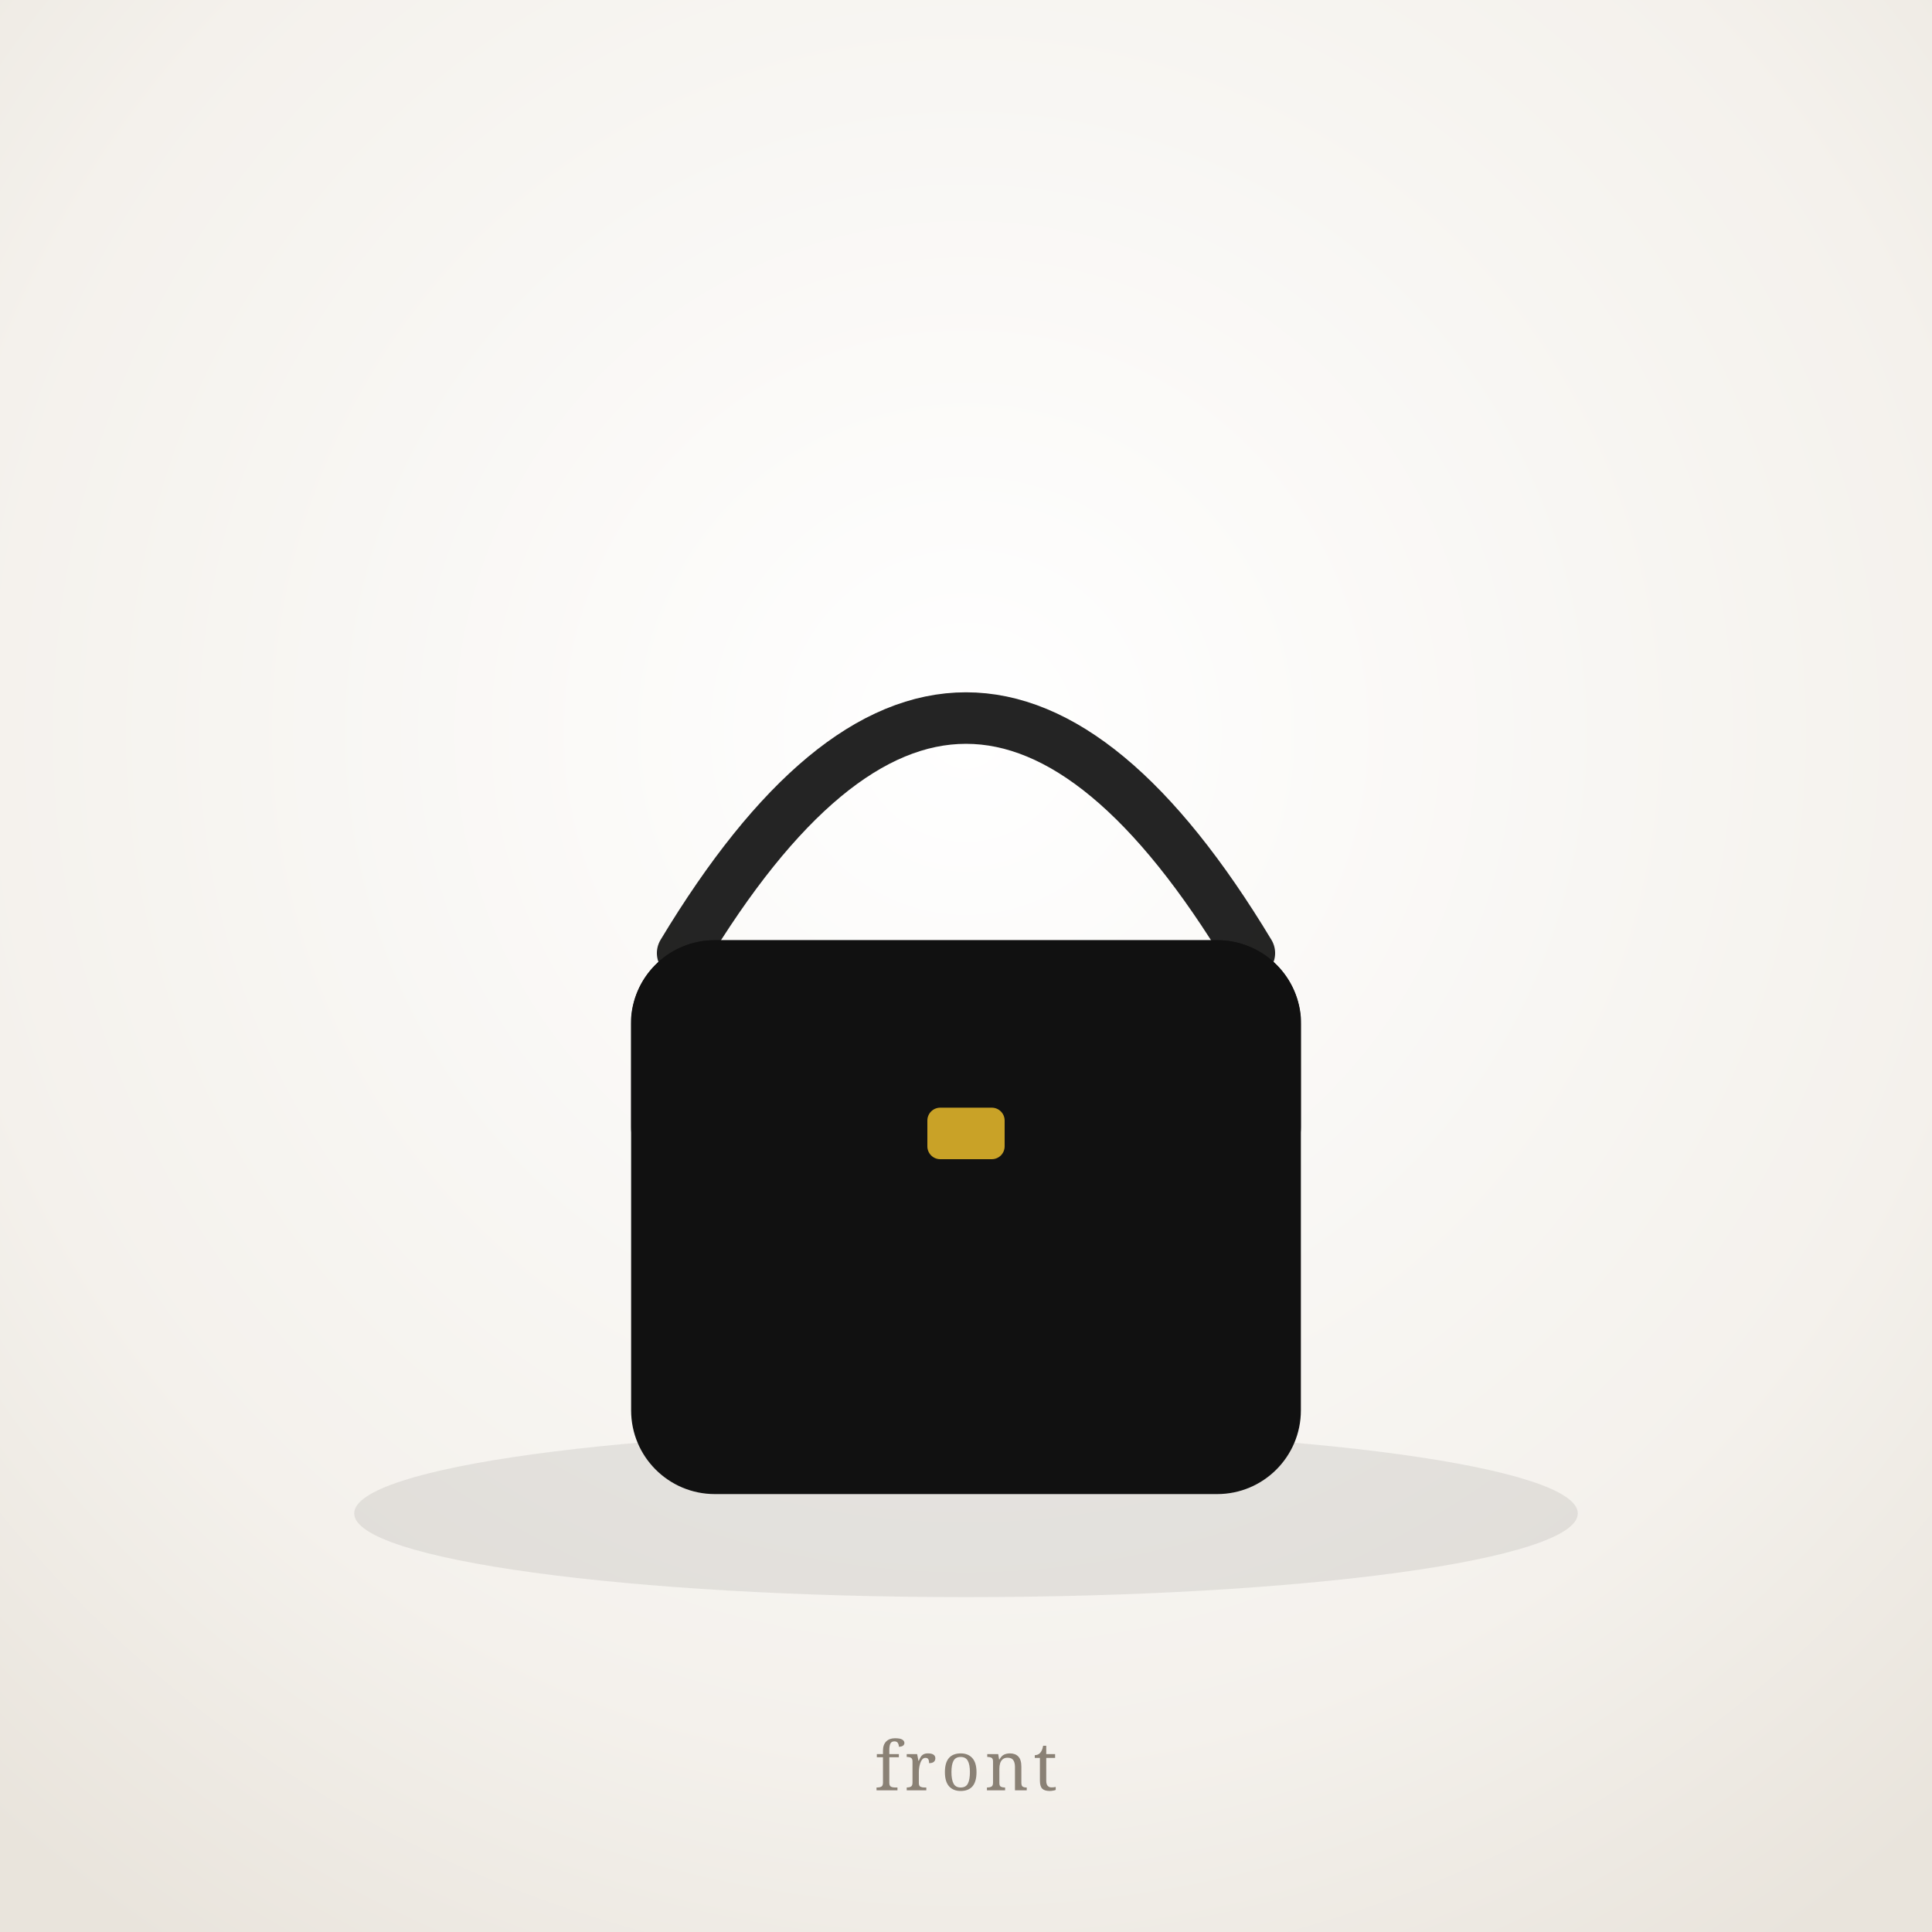
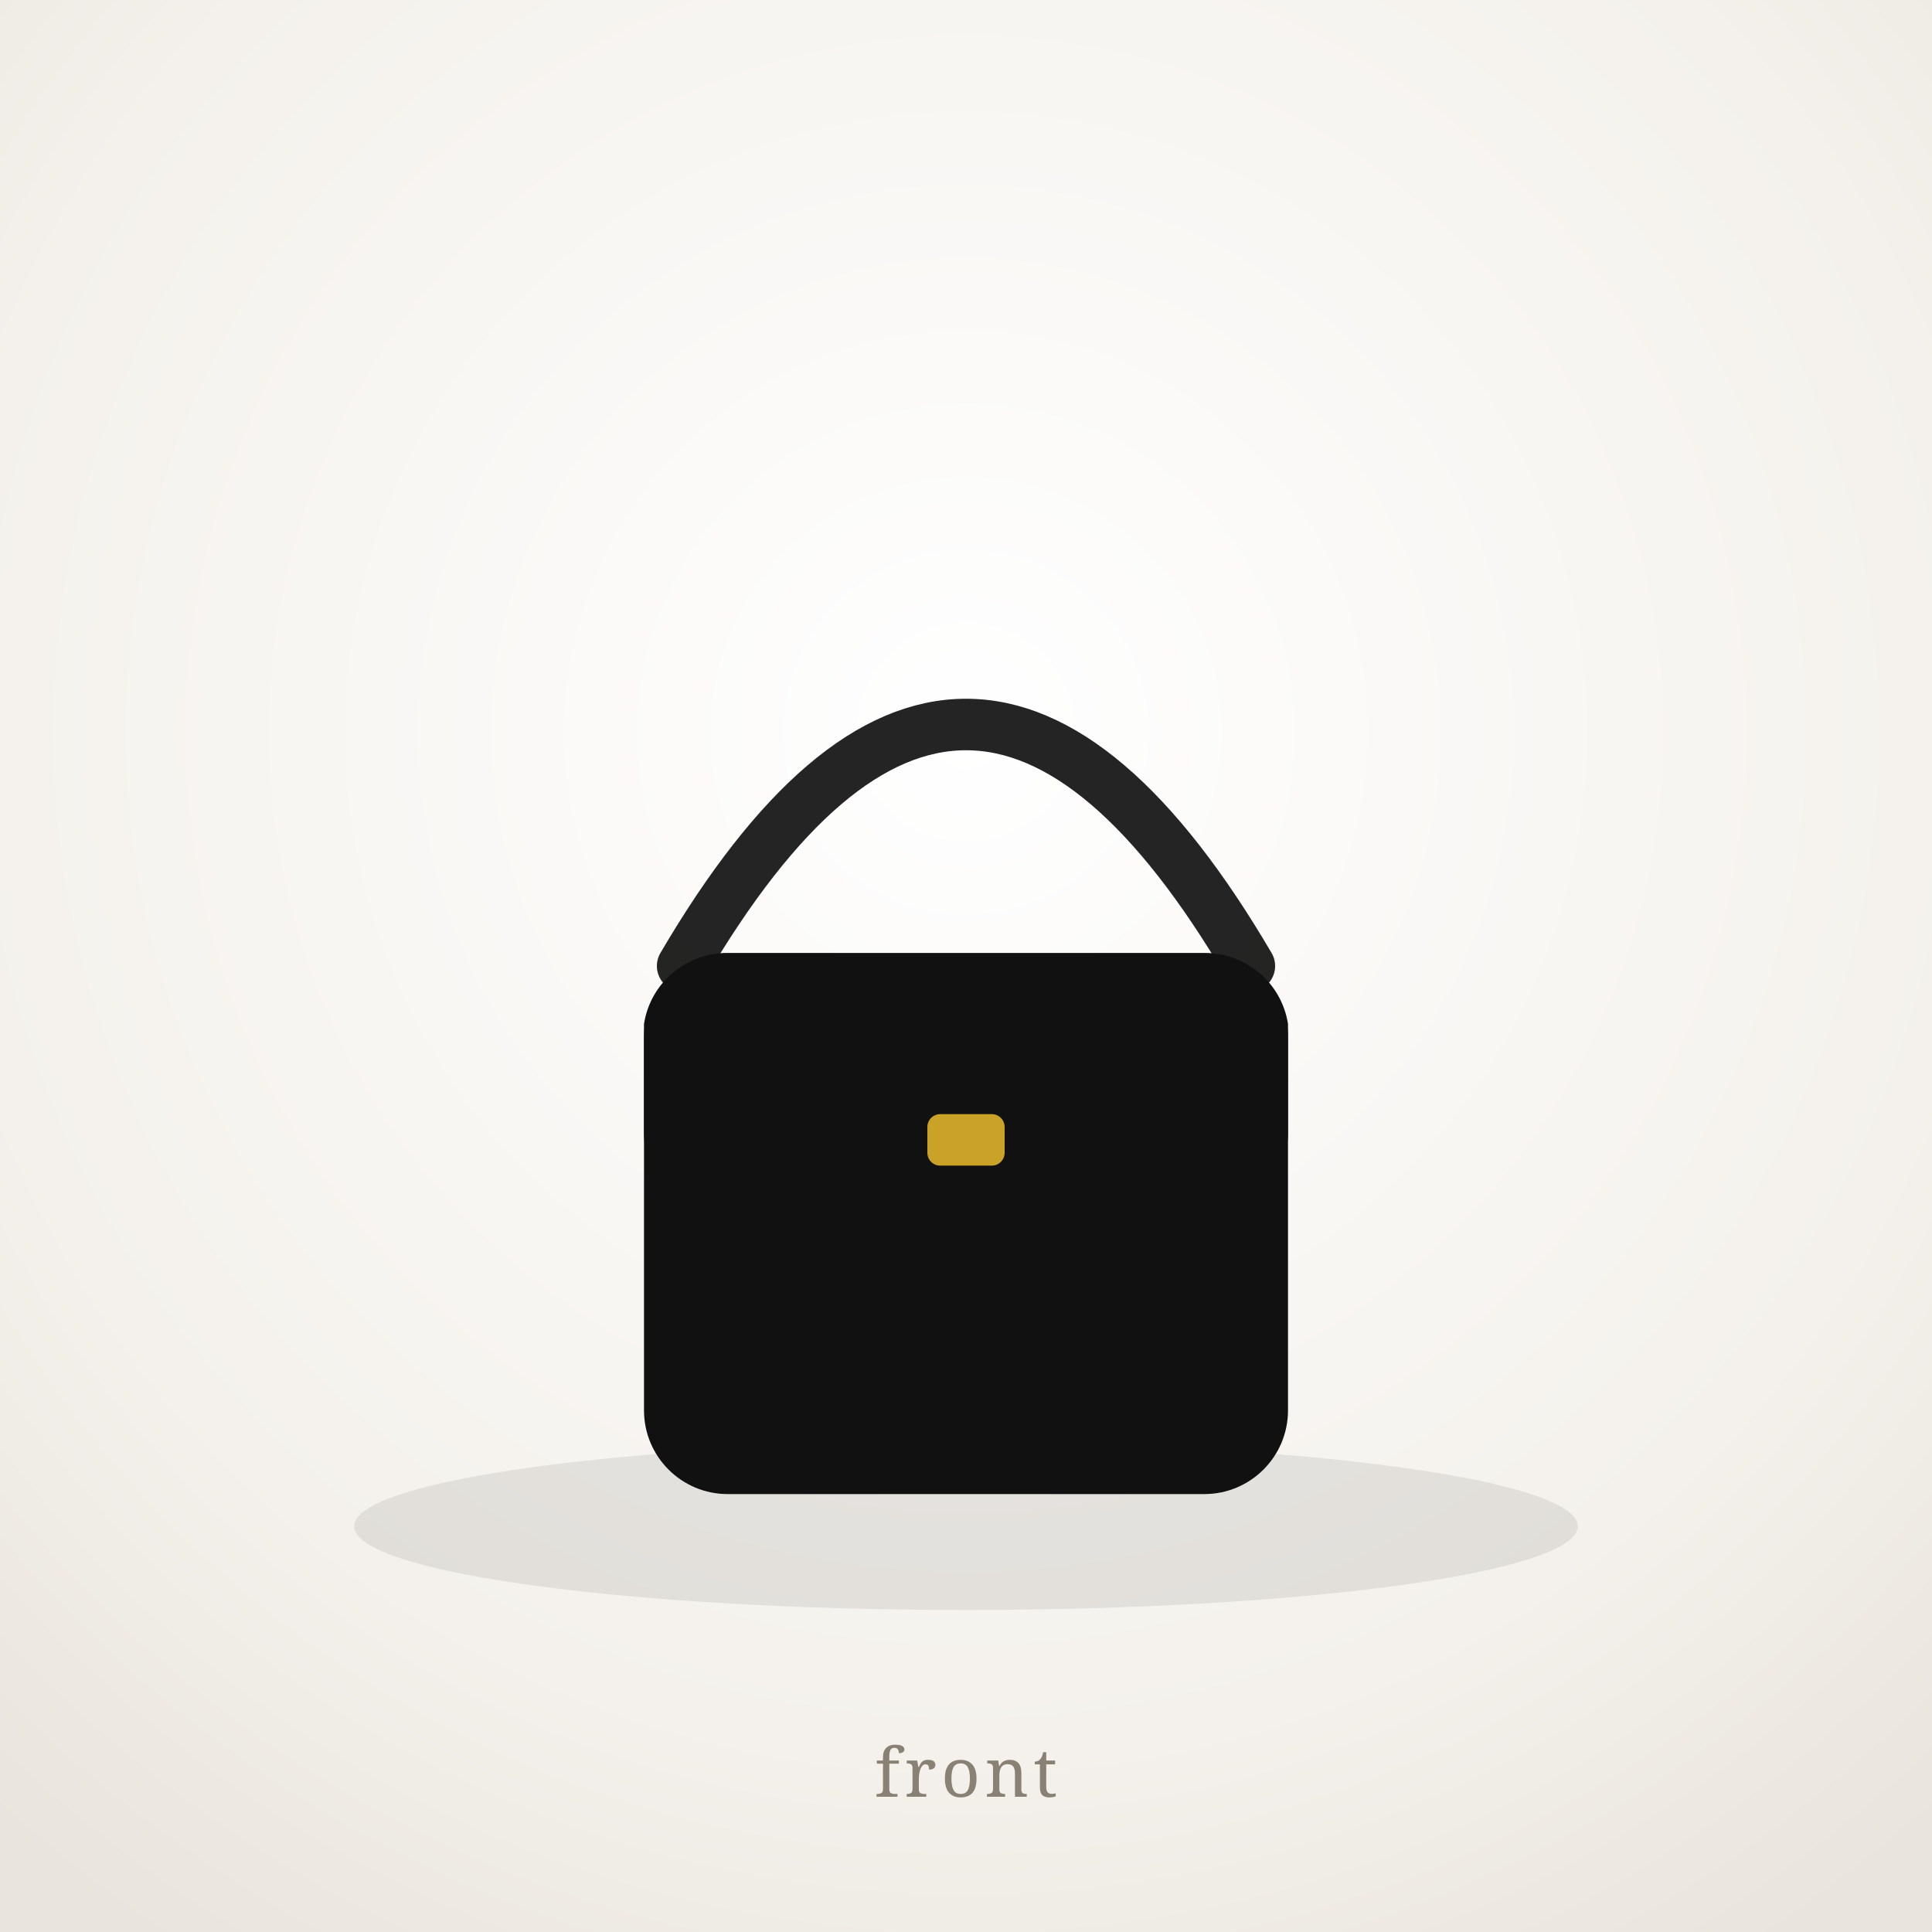
<svg xmlns="http://www.w3.org/2000/svg" viewBox="0 0 600 600" role="img" aria-label="front">
  <defs>
-     <radialGradient id="sweep" cx="50%" cy="38%" r="75%">
+     <radialGradient id="s" cx="50%" cy="38%" r="75%">
      <stop offset="0%" stop-color="#ffffff" />
      <stop offset="70%" stop-color="#f4f1ec" />
      <stop offset="100%" stop-color="#e9e4dc" />
    </radialGradient>
  </defs>
-   <rect width="600" height="600" fill="url(#sweep)" />
-   <ellipse cx="300" cy="470" rx="190" ry="26" fill="#000000" opacity="0.08" />
-   <path d="M212,296 Q300,150 388,296" fill="none" stroke="#111111" stroke-width="16" stroke-linecap="round" opacity="0.92" />
-   <rect x="196" y="292" width="208" height="172" rx="26" fill="#111111" stroke="none" stroke-width="0" />
-   <path d="M196,318 v-2 a26,26 0 0 1 26,-24 h156 a26,26 0 0 1 26,24 v34 a18,18 0 0 1 -18,18 h-172 a18,18 0 0 1 -18,-18 z" fill="#111111" stroke="none" stroke-width="0" />
-   <rect x="288" y="344" width="24" height="16" rx="4" fill="#c9a227" />
-   <text x="300" y="556" text-anchor="middle" font-family="Georgia, serif" font-size="21" fill="#8a8175" letter-spacing="1.5">front</text>
+   <rect width="600" height="600" fill="url(#s)" />
+   <ellipse cx="300" cy="474" rx="190" ry="26" fill="#000000" opacity="0.08" />
+   <path d="M212,300 Q300,150 388,300" fill="none" stroke="#111111" stroke-width="16" stroke-linecap="round" opacity="0.92" />
+   <rect x="200" y="296" width="200" height="168" rx="26" fill="#111111" stroke="none" stroke-width="0" />
+   <path d="M200,322 v-4 a26,26 0 0 1 26,-22 h148 a26,26 0 0 1 26,22 v34 a18,18 0 0 1 -18,18 h-164 a18,18 0 0 1 -18,-18 z" fill="#111111" stroke="none" stroke-width="0" />
+   <rect x="288" y="346" width="24" height="16" rx="4" fill="#c9a227" />
+   <text x="300" y="558" text-anchor="middle" font-family="Georgia, serif" font-size="21" fill="#8a8175" letter-spacing="1.5">front</text>
</svg>
